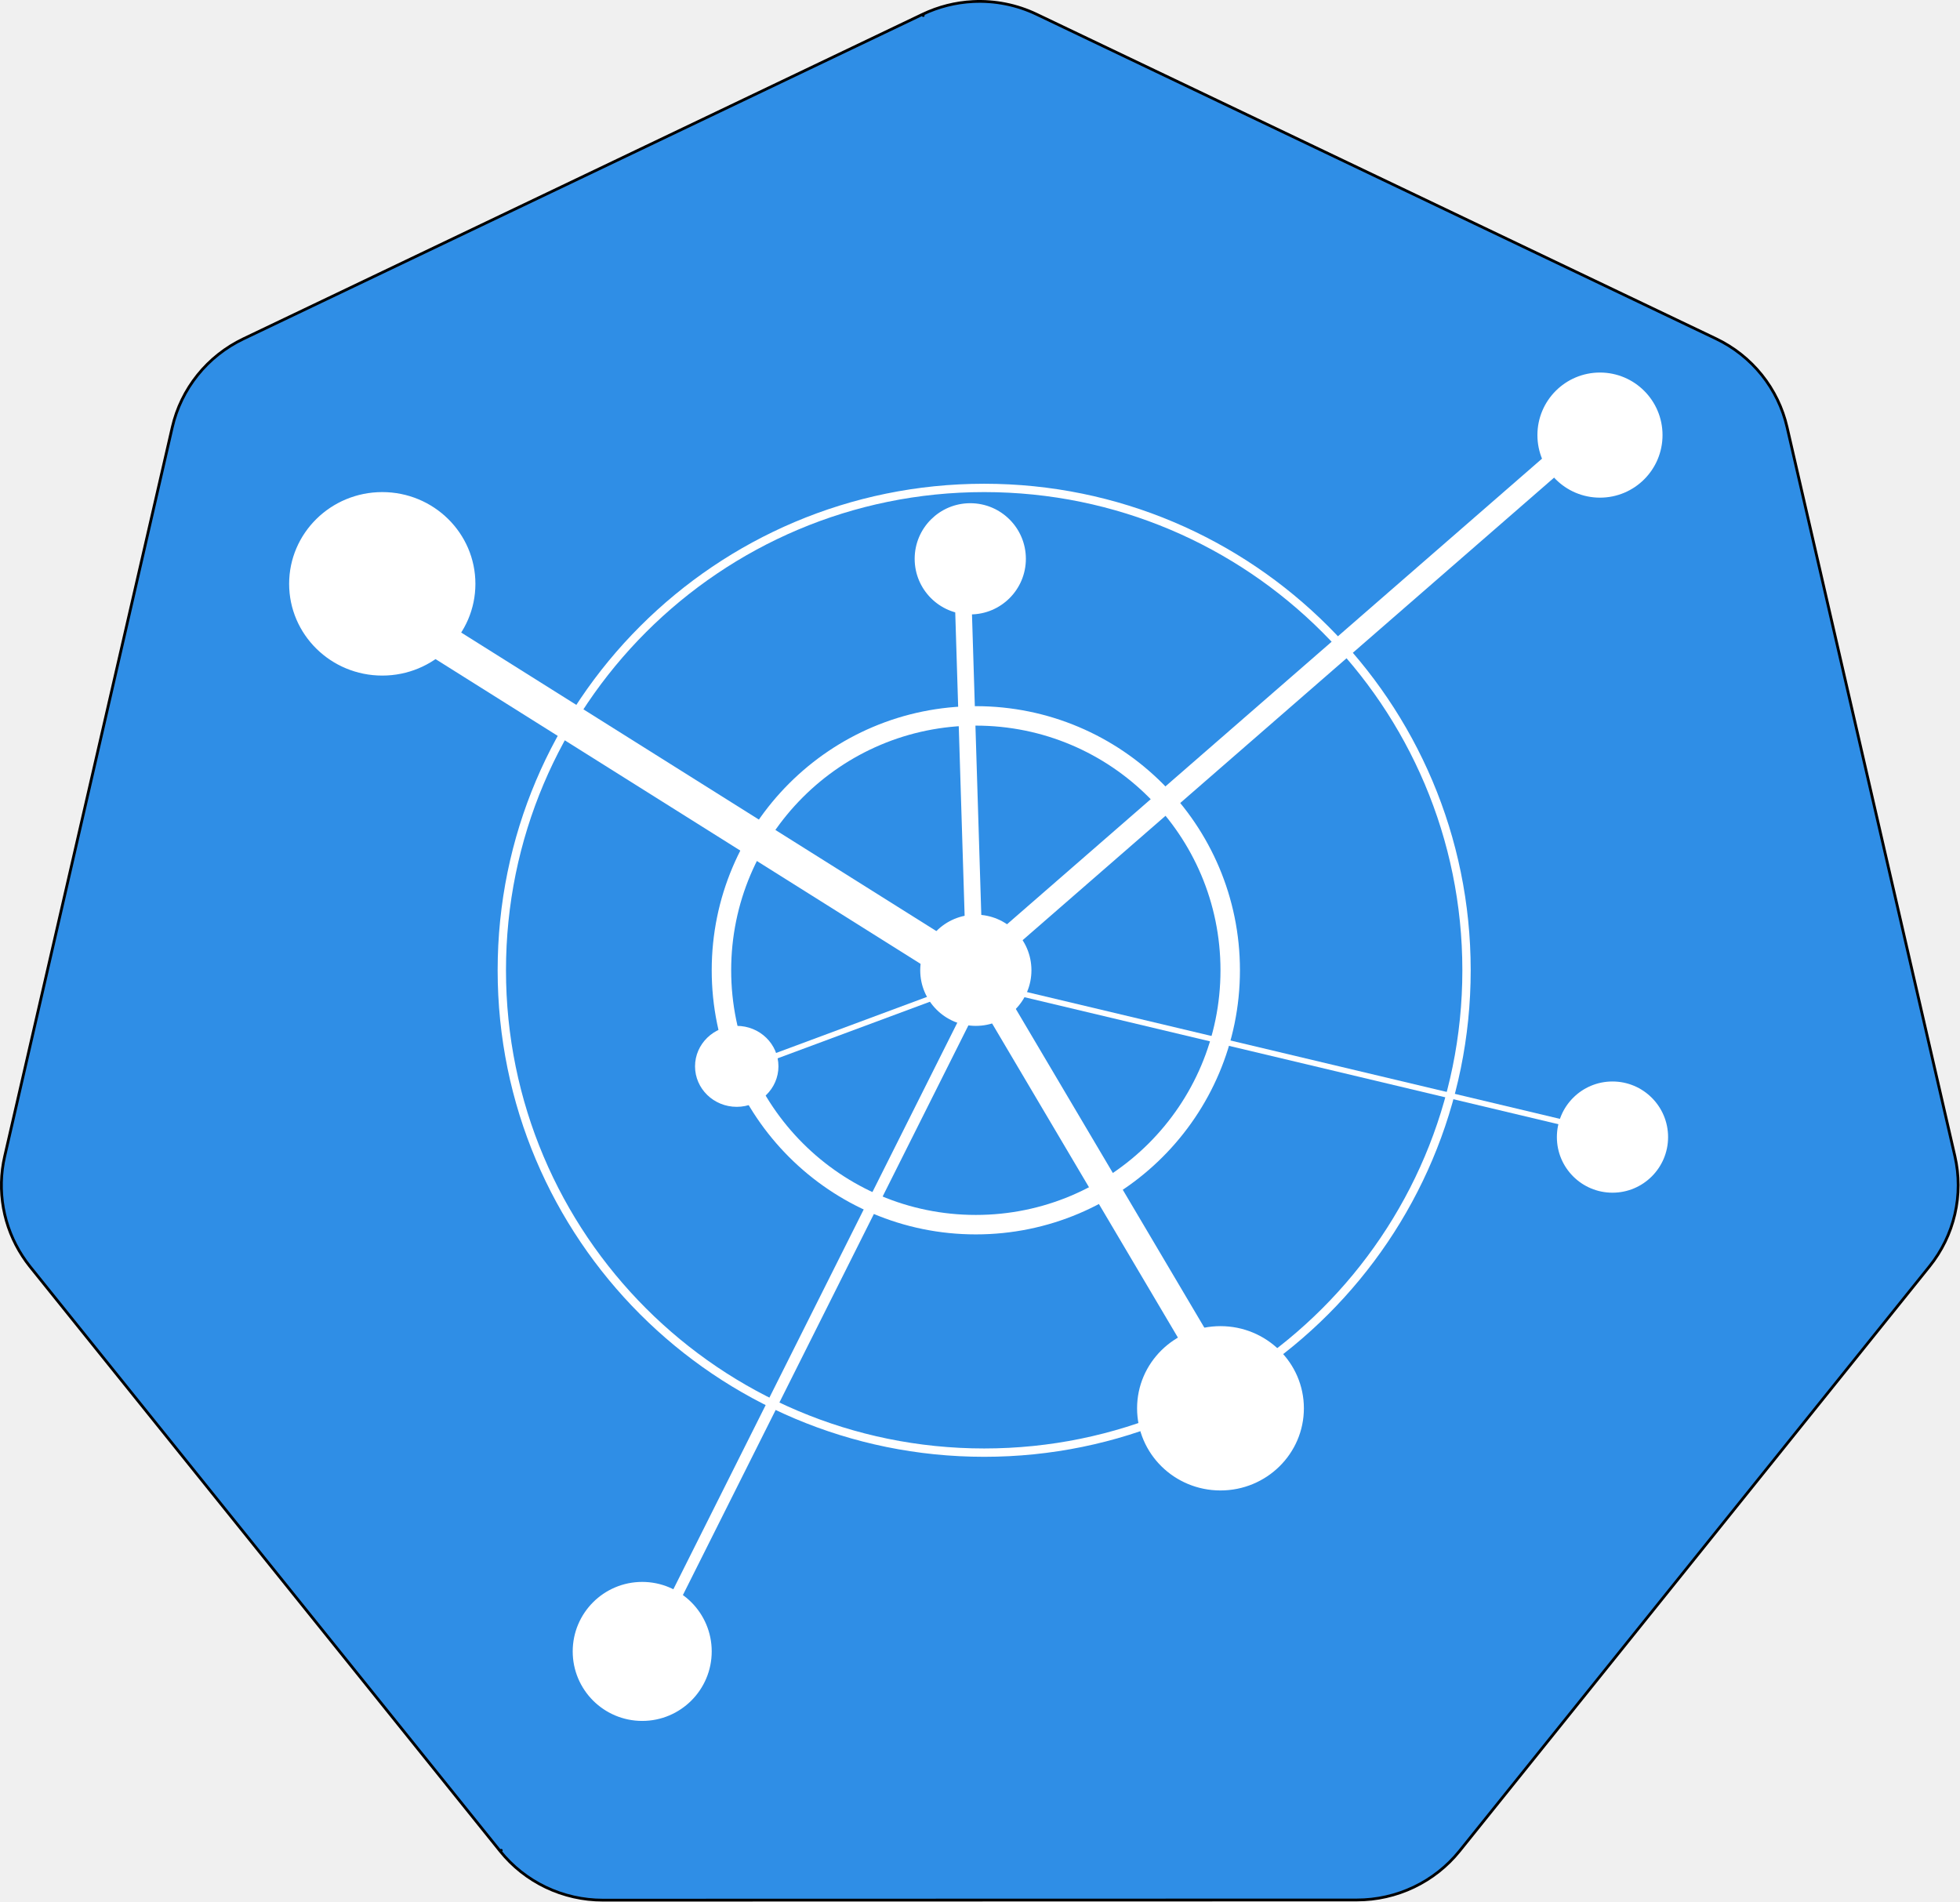
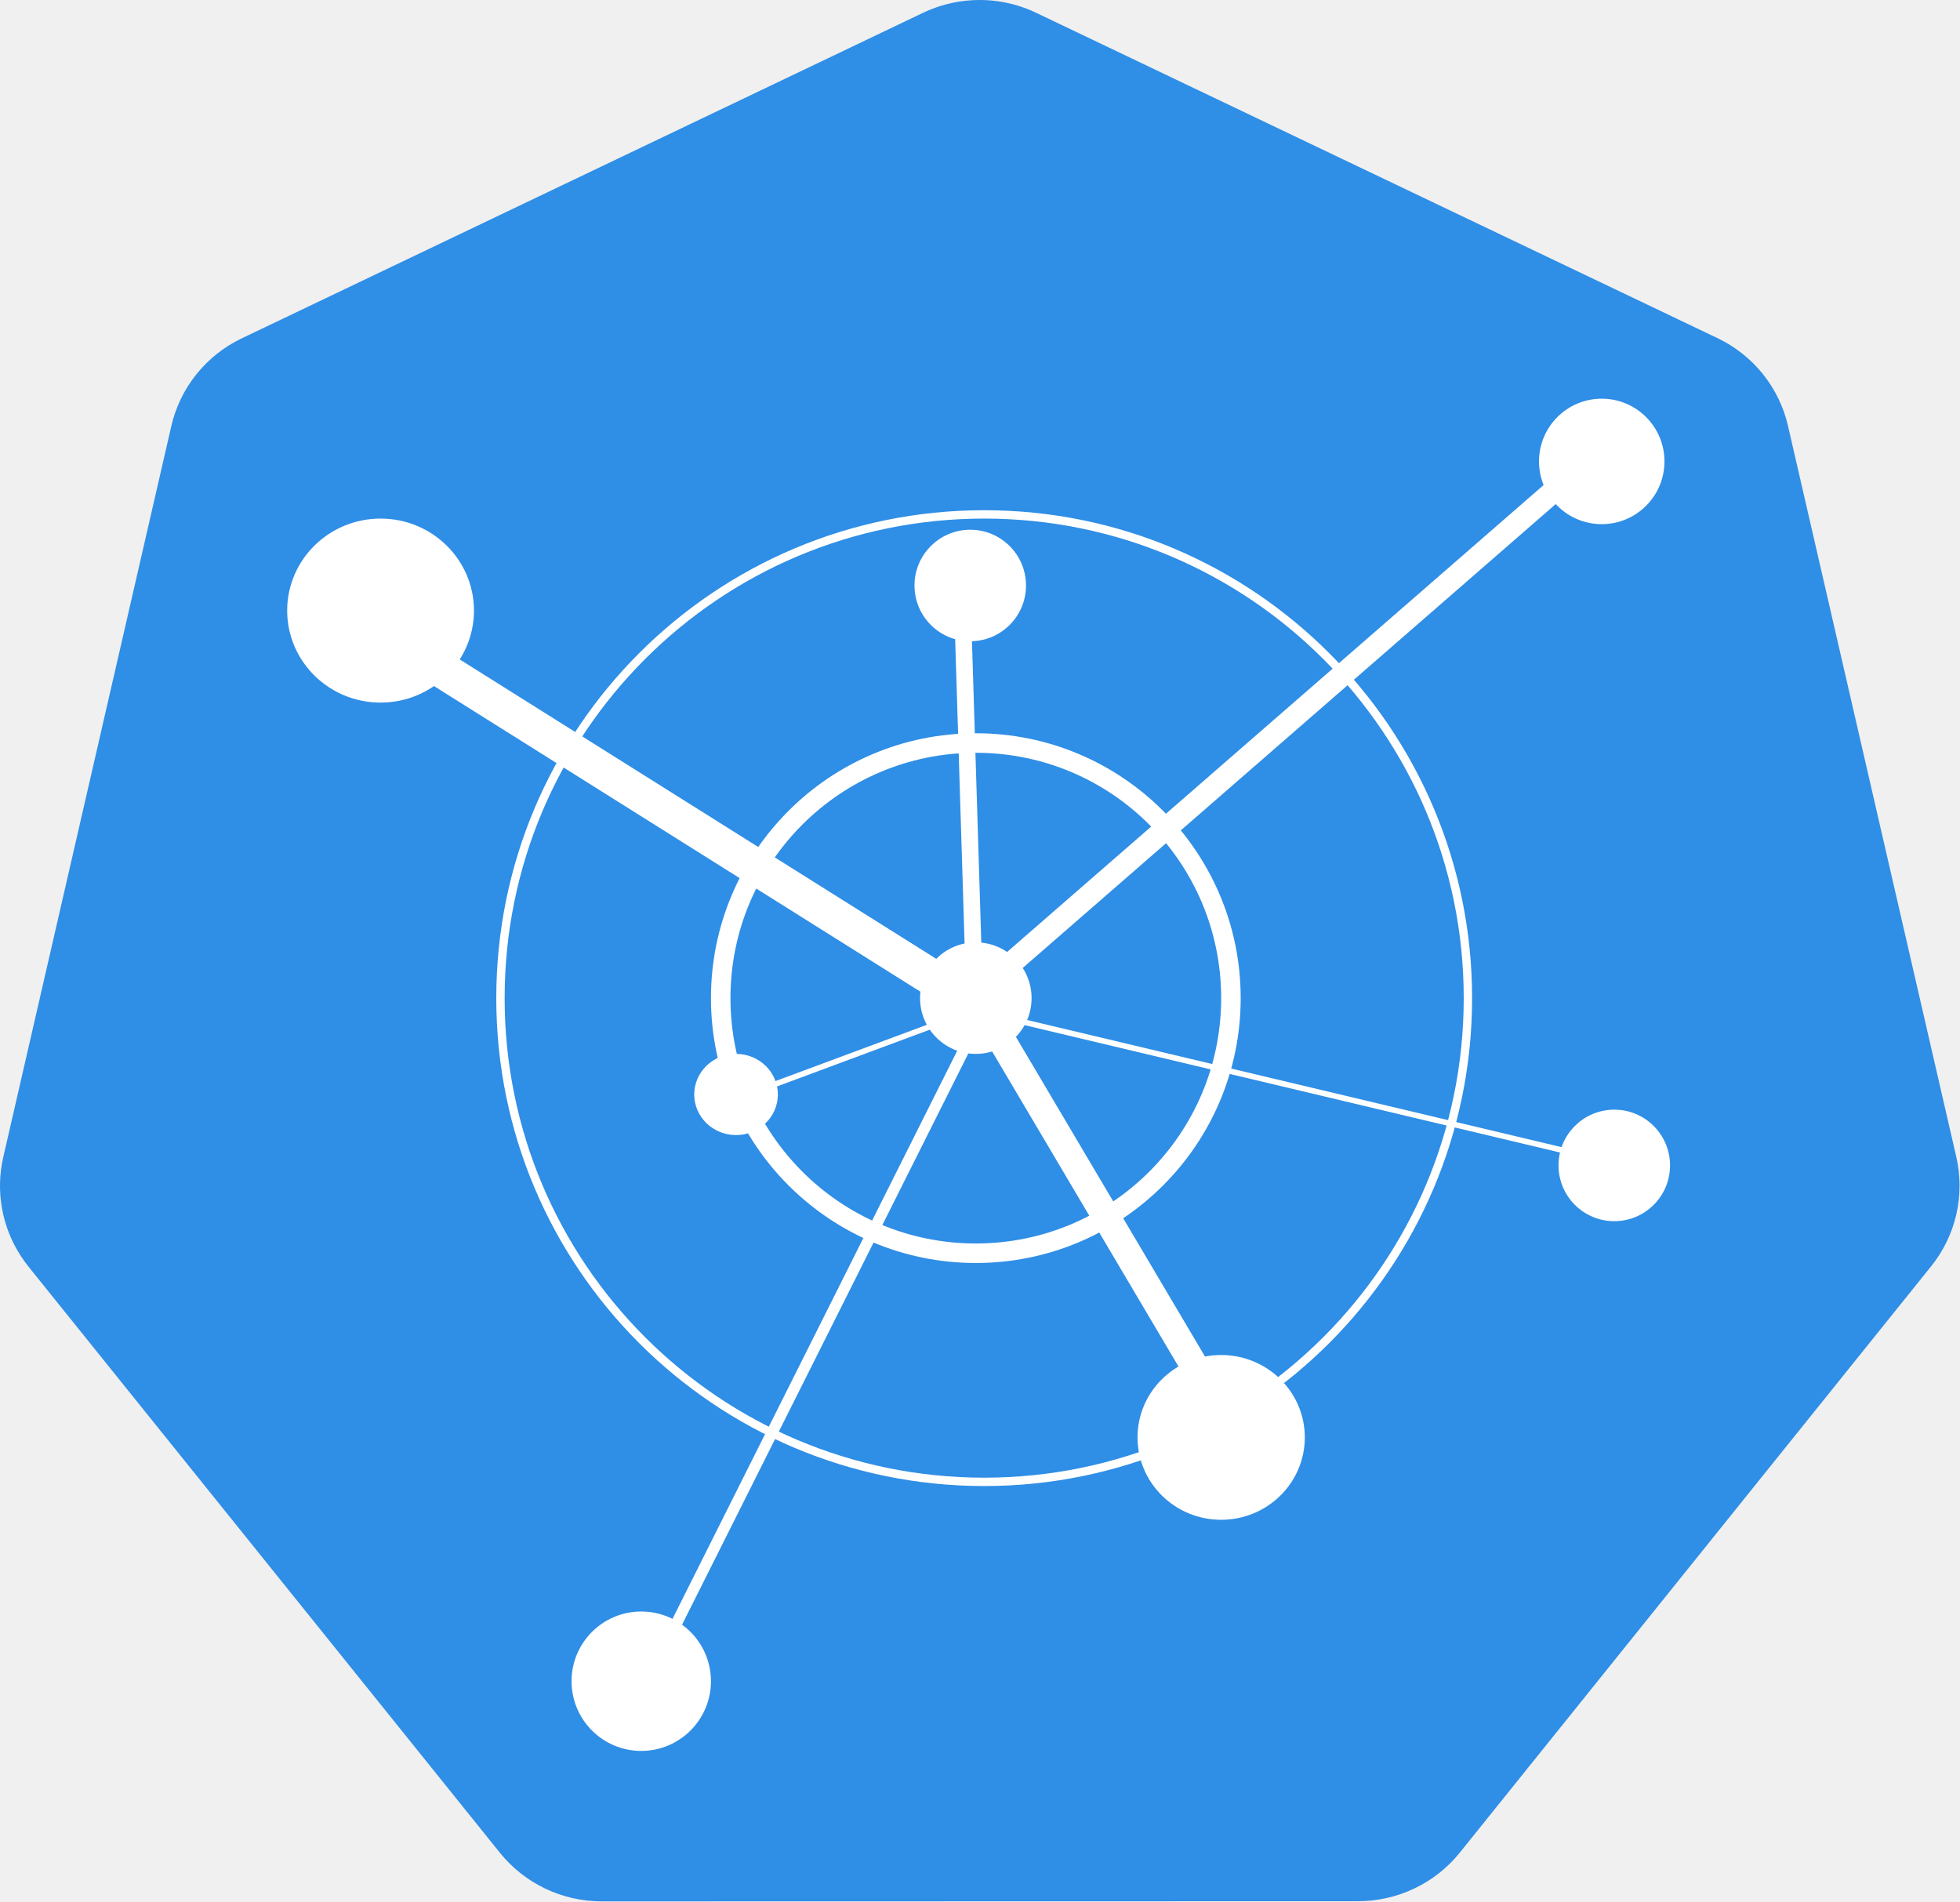
- <svg xmlns="http://www.w3.org/2000/svg" width="705" height="684" viewBox="0 0 705 684" fill="none">
-   <path d="M61.968 153.667L61.968 153.667L1.687 415.917C0.28 422.025 0.122 428.35 1.224 434.52C2.325 440.689 4.663 446.576 8.098 451.832C8.931 453.117 9.827 454.361 10.783 455.559L10.784 455.561L179.909 665.842L180.299 665.529L179.909 665.842C184.334 671.342 189.951 675.782 196.343 678.833C202.735 681.884 209.737 683.468 216.83 683.466L488.049 683.404C495.139 683.409 502.14 681.83 508.531 678.785C514.923 675.74 520.541 671.305 524.969 665.811L524.97 665.811L694.032 455.498C698.459 449.996 701.579 443.574 703.16 436.711C704.741 429.847 704.741 422.718 703.161 415.854L642.786 153.604C641.207 146.743 638.089 140.324 633.665 134.823C629.241 129.322 623.625 124.88 617.233 121.828L372.858 5.14C365.733 1.736 357.86 0.161 349.961 0.561C343.682 0.877 337.529 2.434 331.865 5.14L332.08 5.591L331.865 5.14L87.521 121.89C87.521 121.89 87.521 121.89 87.521 121.89C81.129 124.943 75.513 129.384 71.089 134.885C66.665 140.387 63.547 146.806 61.968 153.667Z" fill="#2F8EE6" stroke="black" stroke-linejoin="round" />
-   <circle cx="351" cy="349" r="18.5" fill="white" stroke="white" stroke-width="3" />
-   <path d="M169.5 210C169.5 227.376 155.194 241.5 137.5 241.5C119.806 241.5 105.5 227.376 105.5 210C105.5 192.624 119.806 178.5 137.5 178.5C155.194 178.5 169.5 192.624 169.5 210Z" fill="white" stroke="white" stroke-width="3" />
-   <path d="M278.5 383.559C278.5 390.729 272.498 396.618 265 396.618C257.502 396.618 251.5 390.729 251.5 383.559C251.5 376.389 257.502 370.5 265 370.5C272.498 370.5 278.5 376.389 278.5 383.559Z" fill="white" stroke="white" stroke-width="3" />
-   <circle cx="575.5" cy="156.5" r="21" fill="white" stroke="white" stroke-width="3" />
-   <circle cx="580" cy="409" r="18.5" fill="white" stroke="white" stroke-width="3" />
-   <circle cx="349" cy="201" r="18.5" fill="white" stroke="white" stroke-width="3" />
-   <circle cx="231" cy="594" r="23.5" fill="white" stroke="white" stroke-width="3" />
-   <path d="M467.5 506.552C467.5 522.024 454.761 534.604 439 534.604C423.239 534.604 410.5 522.024 410.5 506.552C410.5 491.081 423.239 478.5 439 478.5C454.761 478.5 467.5 491.081 467.5 506.552Z" fill="white" stroke="white" stroke-width="3" />
-   <line x1="349.922" y1="348.452" x2="573.374" y2="153.983" stroke="white" stroke-width="8" />
-   <line x1="350.659" y1="351.563" x2="346.001" y2="201.093" stroke="white" stroke-width="6" />
-   <line x1="353.231" y1="354.027" x2="580.231" y2="408.027" stroke="white" stroke-width="2" />
-   <line x1="351.303" y1="348.924" x2="443.303" y2="504.454" stroke="white" stroke-width="10" />
-   <line x1="352.896" y1="352.407" x2="265.348" y2="384.937" stroke="white" stroke-width="2" />
-   <line x1="354.336" y1="352.366" x2="232.788" y2="594.896" stroke="white" stroke-width="4" />
-   <line x1="357.967" y1="355.877" x2="134.542" y2="215.504" stroke="white" stroke-width="13" />
-   <circle cx="351" cy="349" r="91.5" stroke="white" stroke-width="7" />
-   <circle cx="354" cy="349" r="173.5" stroke="white" stroke-width="3" />
+ <svg xmlns="http://www.w3.org/2000/svg" width="703" height="682" viewBox="0 0 703 682" fill="none">
+   <path d="M348.986 0.06C342.773 0.373 336.685 1.914 331.08 4.591L86.736 121.341C80.412 124.362 74.855 128.756 70.479 134.199C66.102 139.641 63.018 145.992 61.455 152.779L1.174 415.029C-0.218 421.071 -0.374 427.329 0.716 433.432C1.805 439.535 4.118 445.359 7.518 450.56C8.342 451.832 9.228 453.062 10.174 454.248L179.299 664.529C183.677 669.97 189.234 674.363 195.558 677.382C201.883 680.401 208.812 681.968 215.83 681.966L487.049 681.904C494.065 681.909 500.992 680.347 507.316 677.334C513.641 674.32 519.199 669.933 523.58 664.498L692.643 454.185C697.023 448.741 700.109 442.388 701.673 435.598C703.236 428.808 703.237 421.756 701.674 414.966L641.299 152.716C639.736 145.929 636.652 139.579 632.275 134.136C627.899 128.694 622.342 124.299 616.018 121.279L371.643 4.591C364.592 1.223 356.802 -0.335 348.986 0.06V0.06Z" fill="#2F8EE6" />
+   <circle cx="350" cy="358" r="18.5" fill="white" stroke="white" stroke-width="3" />
+   <path d="M168.5 219C168.5 236.376 154.194 250.5 136.5 250.5C118.806 250.5 104.5 236.376 104.5 219C104.5 201.624 118.806 187.5 136.5 187.5C154.194 187.5 168.5 201.624 168.5 219Z" fill="white" stroke="white" stroke-width="3" />
+   <path d="M277.5 392.559C277.5 399.729 271.498 405.618 264 405.618C256.502 405.618 250.5 399.729 250.5 392.559C250.5 385.389 256.502 379.5 264 379.5C271.498 379.5 277.5 385.389 277.5 392.559Z" fill="white" stroke="white" stroke-width="3" />
+   <circle cx="574.5" cy="165.5" r="21" fill="white" stroke="white" stroke-width="3" />
+   <circle cx="579" cy="418" r="18.5" fill="white" stroke="white" stroke-width="3" />
+   <circle cx="348" cy="210" r="18.5" fill="white" stroke="white" stroke-width="3" />
+   <circle cx="230" cy="603" r="23.5" fill="white" stroke="white" stroke-width="3" />
+   <path d="M466.5 515.552C466.5 531.024 453.761 543.604 438 543.604C422.239 543.604 409.5 531.024 409.5 515.552C409.5 500.081 422.239 487.5 438 487.5C453.761 487.5 466.5 500.081 466.5 515.552Z" fill="white" stroke="white" stroke-width="3" />
+   <line x1="348.922" y1="357.452" x2="572.374" y2="162.983" stroke="white" stroke-width="8" />
+   <line x1="349.659" y1="360.563" x2="345.001" y2="210.093" stroke="white" stroke-width="6" />
+   <line x1="352.231" y1="363.027" x2="579.231" y2="417.027" stroke="white" stroke-width="2" />
+   <line x1="350.303" y1="357.924" x2="442.303" y2="513.454" stroke="white" stroke-width="10" />
+   <line x1="351.896" y1="361.407" x2="264.348" y2="393.937" stroke="white" stroke-width="2" />
+   <line x1="353.336" y1="361.366" x2="231.788" y2="603.896" stroke="white" stroke-width="4" />
+   <line x1="356.967" y1="364.877" x2="133.542" y2="224.504" stroke="white" stroke-width="13" />
+   <circle cx="350" cy="358" r="91.5" stroke="white" stroke-width="7" />
+   <circle cx="353" cy="358" r="173.5" stroke="white" stroke-width="3" />
</svg>
